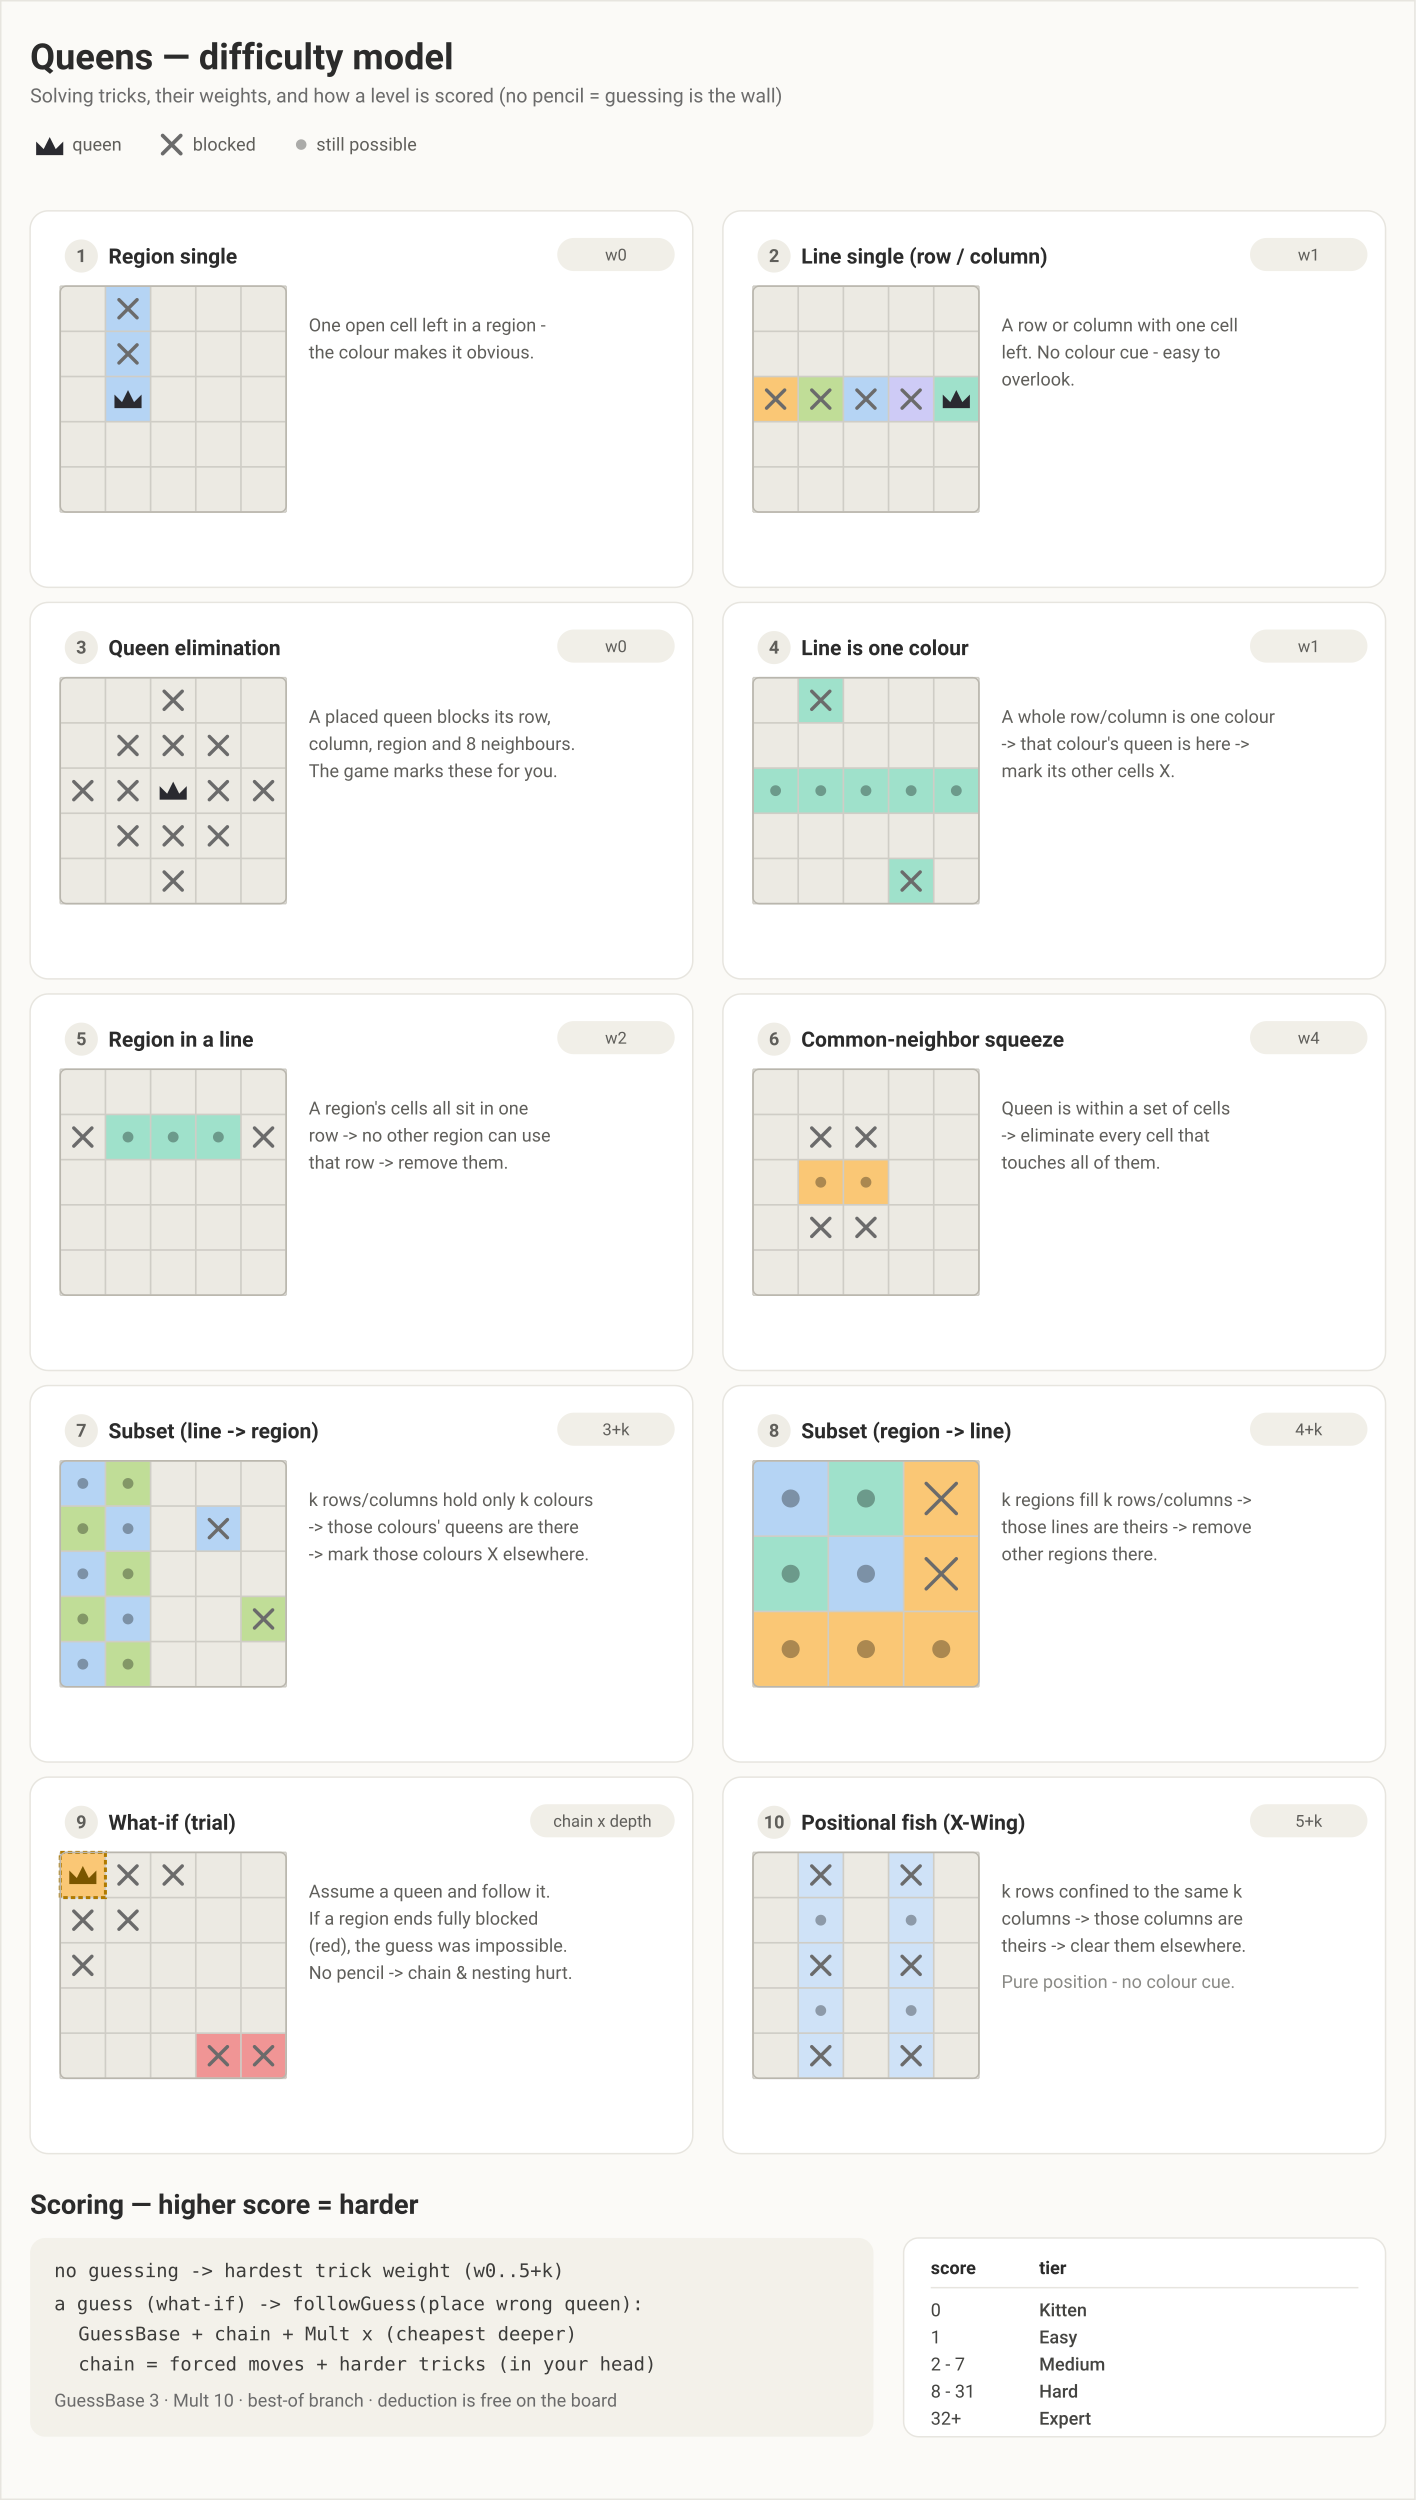
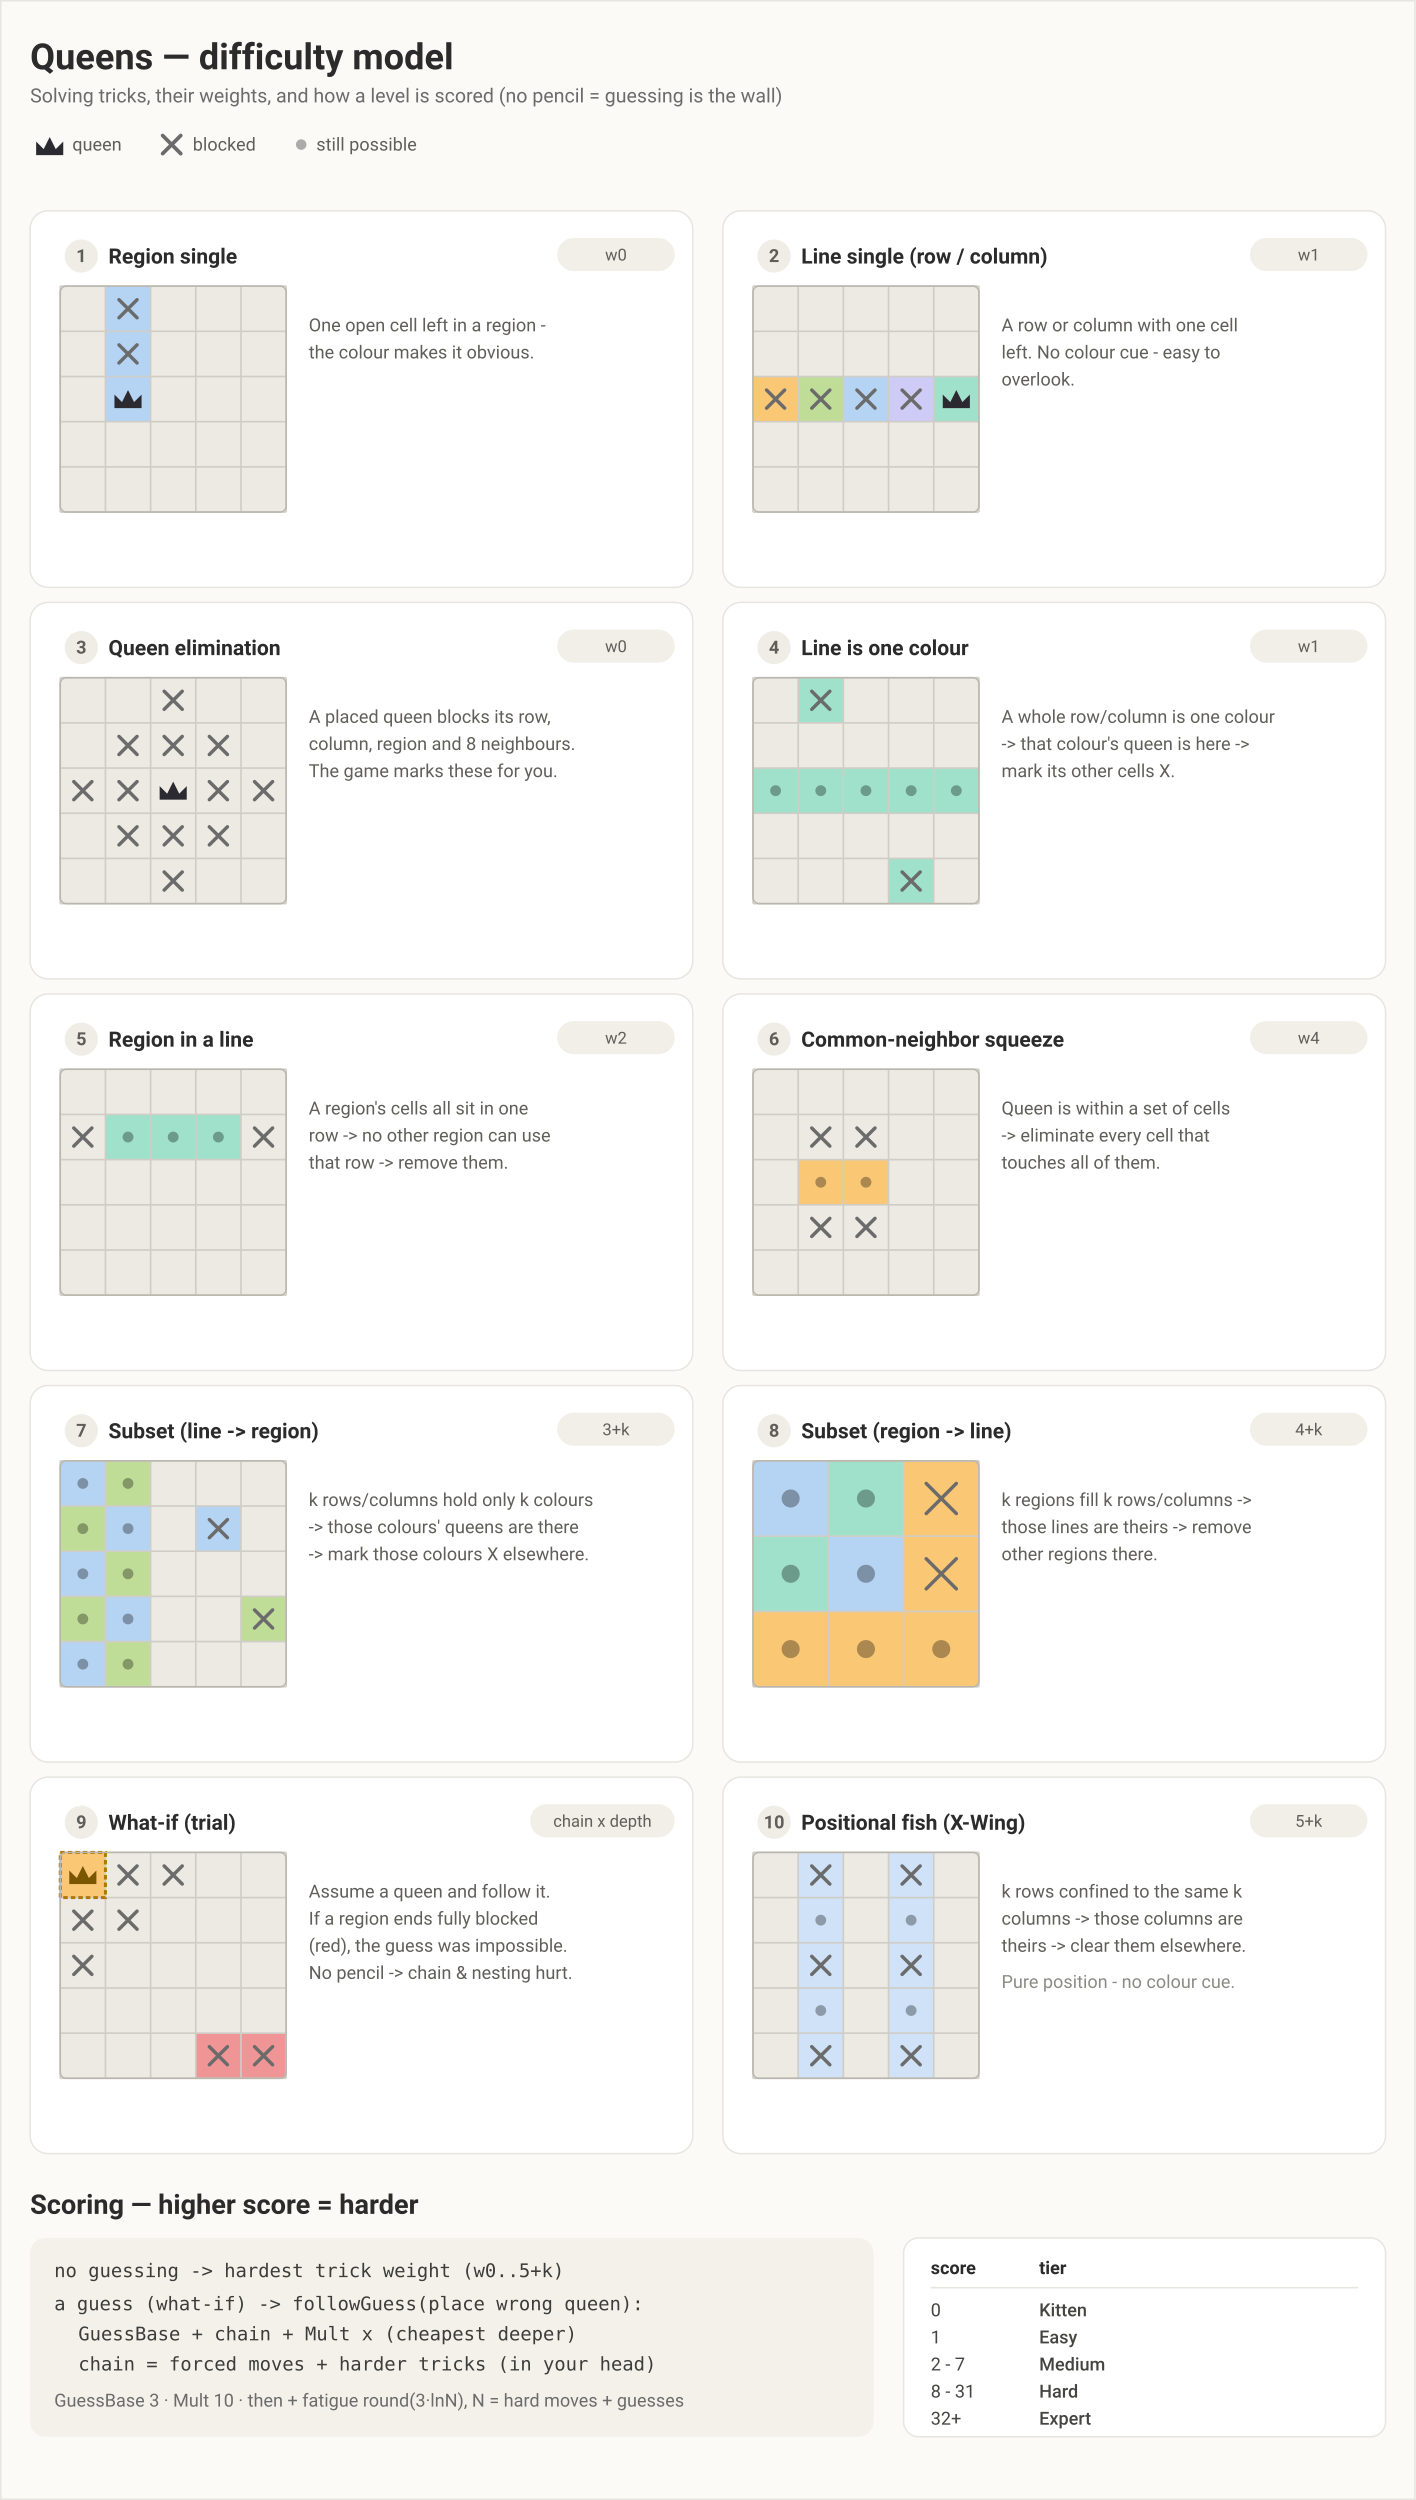
<svg xmlns="http://www.w3.org/2000/svg" viewBox="0 0 940 1660" role="img" font-family="ui-sans-serif, system-ui, -apple-system, Segoe UI, Roboto, sans-serif">
  <defs>
    <g id="cr">
      <path d="M3 17L3 8L8 13L12 5L16 13L21 8L21 17Z" />
    </g>
  </defs>
  <rect x="0" y="0" width="940" height="1660" fill="#FBFAF7" />
  <rect x="0.5" y="0.5" width="939" height="1659" fill="none" stroke="#E7E5DF" />
  <text x="20" y="46" font-size="24" font-weight="600" fill="#2b2b2b">Queens — difficulty model</text>
  <text x="20" y="68" font-size="13" fill="#6b6b6b">Solving tricks, their weights, and how a level is scored (no pencil = guessing is the wall)</text>
  <use href="#cr" x="21" y="86" fill="#2a2a30" />
  <text x="48" y="100" font-size="12" fill="#5f5e5a">queen</text>
  <path d="M108 90L120 102M120 90L108 102" stroke="#6b6b6b" stroke-width="2.5" stroke-linecap="round" />
  <text x="128" y="100" font-size="12" fill="#5f5e5a">blocked</text>
  <circle cx="200" cy="96" r="3.5" fill="#000" fill-opacity="0.32" />
  <text x="210" y="100" font-size="12" fill="#5f5e5a">still possible</text>
  <g font-size="12" fill="#5f5e5a">
    <rect x="20" y="140" width="440" height="250" rx="12" fill="#fff" stroke="#E7E5DF" />
    <circle cx="54" cy="170" r="11" fill="#EFEDE6" />
    <text x="54" y="174" font-size="12" font-weight="600" fill="#5f5e5a" text-anchor="middle">1</text>
    <text x="72" y="175" font-size="14" font-weight="600" fill="#2b2b2b">Region single</text>
    <rect x="370" y="158" width="78" height="22" rx="11" fill="#F1EFE8" />
    <text x="409" y="173" font-size="11" fill="#5f5e5a" text-anchor="middle">w0</text>
    <rect x="40" y="190" width="150" height="150" rx="4" fill="#ECEAE3" />
    <rect x="70" y="190" width="30" height="30" fill="#B5D4F4" />
    <rect x="70" y="220" width="30" height="30" fill="#B5D4F4" />
    <rect x="70" y="250" width="30" height="30" fill="#B5D4F4" />
    <path d="M40 190V340M70 190V340M100 190V340M130 190V340M160 190V340M190 190V340M40 190H190M40 220H190M40 250H190M40 280H190M40 310H190M40 340H190" stroke="#cfcdc6" stroke-width="1.1" fill="none" />
    <path d="M79 199L91 211M91 199L79 211M79 229L91 241M91 229L79 241" stroke="#6b6b6b" stroke-width="2.3" stroke-linecap="round" />
    <use href="#cr" x="73" y="254" fill="#2a2a30" />
    <rect x="40" y="190" width="150" height="150" rx="4" fill="none" stroke="#b9b6ad" />
    <text x="205" y="220">One open cell left in a region -</text>
    <text x="205" y="238">the colour makes it obvious.</text>
    <rect x="480" y="140" width="440" height="250" rx="12" fill="#fff" stroke="#E7E5DF" />
    <circle cx="514" cy="170" r="11" fill="#EFEDE6" />
    <text x="514" y="174" font-size="12" font-weight="600" fill="#5f5e5a" text-anchor="middle">2</text>
    <text x="532" y="175" font-size="14" font-weight="600" fill="#2b2b2b">Line single (row / column)</text>
    <rect x="830" y="158" width="78" height="22" rx="11" fill="#F1EFE8" />
    <text x="869" y="173" font-size="11" fill="#5f5e5a" text-anchor="middle">w1</text>
    <rect x="500" y="190" width="150" height="150" rx="4" fill="#ECEAE3" />
    <rect x="500" y="250" width="30" height="30" fill="#FAC775" />
    <rect x="530" y="250" width="30" height="30" fill="#C0DD97" />
    <rect x="560" y="250" width="30" height="30" fill="#B5D4F4" />
    <rect x="590" y="250" width="30" height="30" fill="#CECBF6" />
    <rect x="620" y="250" width="30" height="30" fill="#9FE1CB" />
    <path d="M500 190V340M530 190V340M560 190V340M590 190V340M620 190V340M650 190V340M500 190H650M500 220H650M500 250H650M500 280H650M500 310H650M500 340H650" stroke="#cfcdc6" stroke-width="1.1" fill="none" />
    <path d="M509 259L521 271M521 259L509 271M539 259L551 271M551 259L539 271M569 259L581 271M581 259L569 271M599 259L611 271M611 259L599 271" stroke="#6b6b6b" stroke-width="2.3" stroke-linecap="round" />
    <use href="#cr" x="623" y="254" fill="#2a2a30" />
    <rect x="500" y="190" width="150" height="150" rx="4" fill="none" stroke="#b9b6ad" />
    <text x="665" y="220">A row or column with one cell</text>
    <text x="665" y="238">left. No colour cue - easy to</text>
    <text x="665" y="256">overlook.</text>
    <rect x="20" y="400" width="440" height="250" rx="12" fill="#fff" stroke="#E7E5DF" />
    <circle cx="54" cy="430" r="11" fill="#EFEDE6" />
    <text x="54" y="434" font-size="12" font-weight="600" fill="#5f5e5a" text-anchor="middle">3</text>
    <text x="72" y="435" font-size="14" font-weight="600" fill="#2b2b2b">Queen elimination</text>
    <rect x="370" y="418" width="78" height="22" rx="11" fill="#F1EFE8" />
    <text x="409" y="433" font-size="11" fill="#5f5e5a" text-anchor="middle">w0</text>
    <rect x="40" y="450" width="150" height="150" rx="4" fill="#ECEAE3" />
    <path d="M40 450V600M70 450V600M100 450V600M130 450V600M160 450V600M190 450V600M40 450H190M40 480H190M40 510H190M40 540H190M40 570H190M40 600H190" stroke="#cfcdc6" stroke-width="1.1" fill="none" />
    <path d="M49 519L61 531M61 519L49 531M79 519L91 531M91 519L79 531M139 519L151 531M151 519L139 531M169 519L181 531M181 519L169 531M109 459L121 471M121 459L109 471M109 489L121 501M121 489L109 501M109 549L121 561M121 549L109 561M109 579L121 591M121 579L109 591M79 489L91 501M91 489L79 501M139 489L151 501M151 489L139 501M79 549L91 561M91 549L79 561M139 549L151 561M151 549L139 561" stroke="#6b6b6b" stroke-width="2.3" stroke-linecap="round" />
    <use href="#cr" x="103" y="514" fill="#2a2a30" />
    <rect x="40" y="450" width="150" height="150" rx="4" fill="none" stroke="#b9b6ad" />
    <text x="205" y="480">A placed queen blocks its row,</text>
    <text x="205" y="498">column, region and 8 neighbours.</text>
    <text x="205" y="516">The game marks these for you.</text>
    <rect x="480" y="400" width="440" height="250" rx="12" fill="#fff" stroke="#E7E5DF" />
    <circle cx="514" cy="430" r="11" fill="#EFEDE6" />
    <text x="514" y="434" font-size="12" font-weight="600" fill="#5f5e5a" text-anchor="middle">4</text>
    <text x="532" y="435" font-size="14" font-weight="600" fill="#2b2b2b">Line is one colour</text>
    <rect x="830" y="418" width="78" height="22" rx="11" fill="#F1EFE8" />
    <text x="869" y="433" font-size="11" fill="#5f5e5a" text-anchor="middle">w1</text>
    <rect x="500" y="450" width="150" height="150" rx="4" fill="#ECEAE3" />
    <rect x="500" y="510" width="30" height="30" fill="#9FE1CB" />
    <rect x="530" y="510" width="30" height="30" fill="#9FE1CB" />
    <rect x="560" y="510" width="30" height="30" fill="#9FE1CB" />
    <rect x="590" y="510" width="30" height="30" fill="#9FE1CB" />
    <rect x="620" y="510" width="30" height="30" fill="#9FE1CB" />
    <rect x="530" y="450" width="30" height="30" fill="#9FE1CB" />
    <rect x="590" y="570" width="30" height="30" fill="#9FE1CB" />
    <path d="M500 450V600M530 450V600M560 450V600M590 450V600M620 450V600M650 450V600M500 450H650M500 480H650M500 510H650M500 540H650M500 570H650M500 600H650" stroke="#cfcdc6" stroke-width="1.1" fill="none" />
    <path d="M539 459L551 471M551 459L539 471M599 579L611 591M611 579L599 591" stroke="#6b6b6b" stroke-width="2.3" stroke-linecap="round" />
    <circle cx="515" cy="525" r="3.6" fill="#000" fill-opacity="0.32" />
    <circle cx="545" cy="525" r="3.6" fill="#000" fill-opacity="0.32" />
    <circle cx="575" cy="525" r="3.6" fill="#000" fill-opacity="0.32" />
    <circle cx="605" cy="525" r="3.6" fill="#000" fill-opacity="0.32" />
    <circle cx="635" cy="525" r="3.6" fill="#000" fill-opacity="0.32" />
    <rect x="500" y="450" width="150" height="150" rx="4" fill="none" stroke="#b9b6ad" />
    <text x="665" y="480">A whole row/column is one colour</text>
    <text x="665" y="498">-&gt; that colour's queen is here -&gt;</text>
    <text x="665" y="516">mark its other cells X.</text>
    <rect x="20" y="660" width="440" height="250" rx="12" fill="#fff" stroke="#E7E5DF" />
    <circle cx="54" cy="690" r="11" fill="#EFEDE6" />
    <text x="54" y="694" font-size="12" font-weight="600" fill="#5f5e5a" text-anchor="middle">5</text>
    <text x="72" y="695" font-size="14" font-weight="600" fill="#2b2b2b">Region in a line</text>
    <rect x="370" y="678" width="78" height="22" rx="11" fill="#F1EFE8" />
    <text x="409" y="693" font-size="11" fill="#5f5e5a" text-anchor="middle">w2</text>
    <rect x="40" y="710" width="150" height="150" rx="4" fill="#ECEAE3" />
    <rect x="70" y="740" width="30" height="30" fill="#9FE1CB" />
    <rect x="100" y="740" width="30" height="30" fill="#9FE1CB" />
    <rect x="130" y="740" width="30" height="30" fill="#9FE1CB" />
    <path d="M40 710V860M70 710V860M100 710V860M130 710V860M160 710V860M190 710V860M40 710H190M40 740H190M40 770H190M40 800H190M40 830H190M40 860H190" stroke="#cfcdc6" stroke-width="1.1" fill="none" />
    <path d="M49 749L61 761M61 749L49 761M169 749L181 761M181 749L169 761" stroke="#6b6b6b" stroke-width="2.3" stroke-linecap="round" />
    <circle cx="85" cy="755" r="3.6" fill="#000" fill-opacity="0.32" />
    <circle cx="115" cy="755" r="3.6" fill="#000" fill-opacity="0.32" />
    <circle cx="145" cy="755" r="3.6" fill="#000" fill-opacity="0.32" />
    <rect x="40" y="710" width="150" height="150" rx="4" fill="none" stroke="#b9b6ad" />
    <text x="205" y="740">A region's cells all sit in one</text>
    <text x="205" y="758">row -&gt; no other region can use</text>
    <text x="205" y="776">that row -&gt; remove them.</text>
    <rect x="480" y="660" width="440" height="250" rx="12" fill="#fff" stroke="#E7E5DF" />
    <circle cx="514" cy="690" r="11" fill="#EFEDE6" />
    <text x="514" y="694" font-size="12" font-weight="600" fill="#5f5e5a" text-anchor="middle">6</text>
    <text x="532" y="695" font-size="14" font-weight="600" fill="#2b2b2b">Common-neighbor squeeze</text>
    <rect x="830" y="678" width="78" height="22" rx="11" fill="#F1EFE8" />
    <text x="869" y="693" font-size="11" fill="#5f5e5a" text-anchor="middle">w4</text>
    <rect x="500" y="710" width="150" height="150" rx="4" fill="#ECEAE3" />
    <rect x="530" y="770" width="30" height="30" fill="#FAC775" />
    <rect x="560" y="770" width="30" height="30" fill="#FAC775" />
    <path d="M500 710V860M530 710V860M560 710V860M590 710V860M620 710V860M650 710V860M500 710H650M500 740H650M500 770H650M500 800H650M500 830H650M500 860H650" stroke="#cfcdc6" stroke-width="1.1" fill="none" />
    <path d="M539 749L551 761M551 749L539 761M569 749L581 761M581 749L569 761M539 809L551 821M551 809L539 821M569 809L581 821M581 809L569 821" stroke="#6b6b6b" stroke-width="2.3" stroke-linecap="round" />
    <circle cx="545" cy="785" r="3.6" fill="#000" fill-opacity="0.32" />
    <circle cx="575" cy="785" r="3.6" fill="#000" fill-opacity="0.32" />
    <rect x="500" y="710" width="150" height="150" rx="4" fill="none" stroke="#b9b6ad" />
    <text x="665" y="740">Queen is within a set of cells</text>
    <text x="665" y="758">-&gt; eliminate every cell that</text>
    <text x="665" y="776">touches all of them.</text>
    <rect x="20" y="920" width="440" height="250" rx="12" fill="#fff" stroke="#E7E5DF" />
    <circle cx="54" cy="950" r="11" fill="#EFEDE6" />
    <text x="54" y="954" font-size="12" font-weight="600" fill="#5f5e5a" text-anchor="middle">7</text>
    <text x="72" y="955" font-size="14" font-weight="600" fill="#2b2b2b">Subset (line -&gt; region)</text>
    <rect x="370" y="938" width="78" height="22" rx="11" fill="#F1EFE8" />
    <text x="409" y="953" font-size="11" fill="#5f5e5a" text-anchor="middle">3+k</text>
    <rect x="40" y="970" width="150" height="150" rx="4" fill="#ECEAE3" />
    <rect x="40" y="970" width="30" height="30" fill="#B5D4F4" />
    <rect x="40" y="1000" width="30" height="30" fill="#C0DD97" />
    <rect x="40" y="1030" width="30" height="30" fill="#B5D4F4" />
    <rect x="40" y="1060" width="30" height="30" fill="#C0DD97" />
    <rect x="40" y="1090" width="30" height="30" fill="#B5D4F4" />
    <rect x="70" y="970" width="30" height="30" fill="#C0DD97" />
    <rect x="70" y="1000" width="30" height="30" fill="#B5D4F4" />
    <rect x="70" y="1030" width="30" height="30" fill="#C0DD97" />
    <rect x="70" y="1060" width="30" height="30" fill="#B5D4F4" />
    <rect x="70" y="1090" width="30" height="30" fill="#C0DD97" />
    <rect x="130" y="1000" width="30" height="30" fill="#B5D4F4" />
    <rect x="160" y="1060" width="30" height="30" fill="#C0DD97" />
    <path d="M40 970V1120M70 970V1120M100 970V1120M130 970V1120M160 970V1120M190 970V1120M40 970H190M40 1000H190M40 1030H190M40 1060H190M40 1090H190M40 1120H190" stroke="#cfcdc6" stroke-width="1.1" fill="none" />
    <path d="M139 1009L151 1021M151 1009L139 1021M169 1069L181 1081M181 1069L169 1081" stroke="#6b6b6b" stroke-width="2.3" stroke-linecap="round" />
    <circle cx="55" cy="985" r="3.6" fill="#000" fill-opacity="0.32" />
    <circle cx="55" cy="1015" r="3.6" fill="#000" fill-opacity="0.32" />
    <circle cx="55" cy="1045" r="3.6" fill="#000" fill-opacity="0.32" />
    <circle cx="55" cy="1075" r="3.6" fill="#000" fill-opacity="0.32" />
    <circle cx="55" cy="1105" r="3.6" fill="#000" fill-opacity="0.32" />
    <circle cx="85" cy="985" r="3.6" fill="#000" fill-opacity="0.32" />
    <circle cx="85" cy="1015" r="3.6" fill="#000" fill-opacity="0.32" />
    <circle cx="85" cy="1045" r="3.6" fill="#000" fill-opacity="0.32" />
    <circle cx="85" cy="1075" r="3.6" fill="#000" fill-opacity="0.32" />
    <circle cx="85" cy="1105" r="3.6" fill="#000" fill-opacity="0.32" />
    <rect x="40" y="970" width="150" height="150" rx="4" fill="none" stroke="#b9b6ad" />
    <text x="205" y="1000">k rows/columns hold only k colours</text>
    <text x="205" y="1018">-&gt; those colours' queens are there</text>
    <text x="205" y="1036">-&gt; mark those colours X elsewhere.</text>
    <rect x="480" y="920" width="440" height="250" rx="12" fill="#fff" stroke="#E7E5DF" />
    <circle cx="514" cy="950" r="11" fill="#EFEDE6" />
    <text x="514" y="954" font-size="12" font-weight="600" fill="#5f5e5a" text-anchor="middle">8</text>
    <text x="532" y="955" font-size="14" font-weight="600" fill="#2b2b2b">Subset (region -&gt; line)</text>
    <rect x="830" y="938" width="78" height="22" rx="11" fill="#F1EFE8" />
    <text x="869" y="953" font-size="11" fill="#5f5e5a" text-anchor="middle">4+k</text>
    <rect x="500" y="970" width="150" height="150" rx="4" fill="#ECEAE3" />
    <rect x="500" y="970" width="50" height="50" fill="#B5D4F4" />
    <rect x="550" y="970" width="50" height="50" fill="#9FE1CB" />
    <rect x="600" y="970" width="50" height="50" fill="#FAC775" />
    <rect x="500" y="1020" width="50" height="50" fill="#9FE1CB" />
    <rect x="550" y="1020" width="50" height="50" fill="#B5D4F4" />
    <rect x="600" y="1020" width="50" height="50" fill="#FAC775" />
    <rect x="500" y="1070" width="50" height="50" fill="#FAC775" />
    <rect x="550" y="1070" width="50" height="50" fill="#FAC775" />
    <rect x="600" y="1070" width="50" height="50" fill="#FAC775" />
    <path d="M500 970V1120M550 970V1120M600 970V1120M650 970V1120M500 970H650M500 1020H650M500 1070H650M500 1120H650" stroke="#cfcdc6" stroke-width="1.1" fill="none" />
    <path d="M615 985L635 1005M635 985L615 1005M615 1035L635 1055M635 1035L615 1055" stroke="#6b6b6b" stroke-width="2.3" stroke-linecap="round" />
    <circle cx="525" cy="995" r="6.0" fill="#000" fill-opacity="0.32" />
    <circle cx="575" cy="995" r="6.0" fill="#000" fill-opacity="0.32" />
    <circle cx="525" cy="1045" r="6.0" fill="#000" fill-opacity="0.32" />
    <circle cx="575" cy="1045" r="6.0" fill="#000" fill-opacity="0.32" />
    <circle cx="525" cy="1095" r="6.0" fill="#000" fill-opacity="0.32" />
    <circle cx="575" cy="1095" r="6.0" fill="#000" fill-opacity="0.32" />
    <circle cx="625" cy="1095" r="6.0" fill="#000" fill-opacity="0.32" />
    <rect x="500" y="970" width="150" height="150" rx="4" fill="none" stroke="#b9b6ad" />
    <text x="665" y="1000">k regions fill k rows/columns -&gt;</text>
    <text x="665" y="1018">those lines are theirs -&gt; remove</text>
    <text x="665" y="1036">other regions there.</text>
    <rect x="20" y="1180" width="440" height="250" rx="12" fill="#fff" stroke="#E7E5DF" />
    <circle cx="54" cy="1210" r="11" fill="#EFEDE6" />
    <text x="54" y="1214" font-size="12" font-weight="600" fill="#5f5e5a" text-anchor="middle">9</text>
    <text x="72" y="1215" font-size="14" font-weight="600" fill="#2b2b2b">What-if (trial)</text>
    <rect x="352" y="1198" width="96" height="22" rx="11" fill="#F1EFE8" />
    <text x="400" y="1213" font-size="11" fill="#5f5e5a" text-anchor="middle">chain x depth</text>
    <rect x="40" y="1230" width="150" height="150" rx="4" fill="#ECEAE3" />
    <rect x="40" y="1230" width="30" height="30" fill="#FAC775" />
    <rect x="130" y="1350" width="30" height="30" fill="#F09595" />
    <rect x="160" y="1350" width="30" height="30" fill="#F09595" />
    <path d="M40 1230V1380M70 1230V1380M100 1230V1380M130 1230V1380M160 1230V1380M190 1230V1380M40 1230H190M40 1260H190M40 1290H190M40 1320H190M40 1350H190M40 1380H190" stroke="#cfcdc6" stroke-width="1.1" fill="none" />
    <path d="M79 1239L91 1251M91 1239L79 1251M109 1239L121 1251M121 1239L109 1251M49 1269L61 1281M61 1269L49 1281M49 1299L61 1311M61 1299L49 1311M79 1269L91 1281M91 1269L79 1281M139 1359L151 1371M151 1359L139 1371M169 1359L181 1371M181 1359L169 1371" stroke="#6b6b6b" stroke-width="2.3" stroke-linecap="round" />
    <rect x="40" y="1230" width="30" height="30" fill="none" stroke="#b07a00" stroke-width="2" stroke-dasharray="3 2" />
    <use href="#cr" x="43" y="1234" fill="#7a5600" />
    <rect x="40" y="1230" width="150" height="150" rx="4" fill="none" stroke="#b9b6ad" />
    <text x="205" y="1260">Assume a queen and follow it.</text>
    <text x="205" y="1278">If a region ends fully blocked</text>
    <text x="205" y="1296">(red), the guess was impossible.</text>
    <text x="205" y="1314">No pencil -&gt; chain &amp; nesting hurt.</text>
    <rect x="480" y="1180" width="440" height="250" rx="12" fill="#fff" stroke="#E7E5DF" />
    <circle cx="514" cy="1210" r="11" fill="#EFEDE6" />
    <text x="514" y="1214" font-size="12" font-weight="600" fill="#5f5e5a" text-anchor="middle">10</text>
    <text x="532" y="1215" font-size="14" font-weight="600" fill="#2b2b2b">Positional fish (X-Wing)</text>
    <rect x="830" y="1198" width="78" height="22" rx="11" fill="#F1EFE8" />
    <text x="869" y="1213" font-size="11" fill="#5f5e5a" text-anchor="middle">5+k</text>
    <rect x="500" y="1230" width="150" height="150" rx="4" fill="#ECEAE3" />
    <rect x="530" y="1230" width="30" height="150" fill="#CFE2F7" />
    <rect x="590" y="1230" width="30" height="150" fill="#CFE2F7" />
    <path d="M500 1230V1380M530 1230V1380M560 1230V1380M590 1230V1380M620 1230V1380M650 1230V1380M500 1230H650M500 1260H650M500 1290H650M500 1320H650M500 1350H650M500 1380H650" stroke="#cfcdc6" stroke-width="1.1" fill="none" />
    <path d="M539 1239L551 1251M551 1239L539 1251M599 1239L611 1251M611 1239L599 1251M539 1299L551 1311M551 1299L539 1311M599 1299L611 1311M611 1299L599 1311M539 1359L551 1371M551 1359L539 1371M599 1359L611 1371M611 1359L599 1371" stroke="#6b6b6b" stroke-width="2.3" stroke-linecap="round" />
    <circle cx="545" cy="1275" r="3.6" fill="#000" fill-opacity="0.32" />
    <circle cx="605" cy="1275" r="3.6" fill="#000" fill-opacity="0.32" />
    <circle cx="545" cy="1335" r="3.6" fill="#000" fill-opacity="0.32" />
    <circle cx="605" cy="1335" r="3.6" fill="#000" fill-opacity="0.32" />
    <rect x="500" y="1230" width="150" height="150" rx="4" fill="none" stroke="#b9b6ad" />
    <text x="665" y="1260">k rows confined to the same k</text>
    <text x="665" y="1278">columns -&gt; those columns are</text>
    <text x="665" y="1296">theirs -&gt; clear them elsewhere.</text>
    <text x="665" y="1320" fill="#8a8a86">Pure position - no colour cue.</text>
  </g>
  <text x="20" y="1470" font-size="18" font-weight="600" fill="#2b2b2b">Scoring — higher score = harder</text>
  <rect x="20" y="1486" width="560" height="132" rx="10" fill="#F3F1EA" />
  <g font-family="ui-monospace, Menlo, Consolas, monospace" font-size="12.5" fill="#3c3c3a">
    <text x="36" y="1512">no guessing      -&gt; hardest trick weight (w0..5+k)</text>
    <text x="36" y="1534">a guess (what-if) -&gt; followGuess(place wrong queen):</text>
    <text x="52" y="1554">GuessBase + chain + Mult x (cheapest deeper)</text>
    <text x="52" y="1574">chain = forced moves + harder tricks (in your head)</text>
  </g>
-   <text x="36" y="1598" font-size="12" fill="#6b6b6b">GuessBase 3 · Mult 10 · best-of branch · deduction is free on the board</text>
+   <text x="36" y="1598" font-size="12" fill="#6b6b6b">GuessBase 3 · Mult 10 · then + fatigue round(3·lnN), N = hard moves + guesses</text>
  <rect x="600" y="1486" width="320" height="132" rx="10" fill="#fff" stroke="#E7E5DF" />
  <text x="618" y="1510" font-size="12" font-weight="600" fill="#2b2b2b">score</text>
  <text x="690" y="1510" font-size="12" font-weight="600" fill="#2b2b2b">tier</text>
  <line x1="618" y1="1519" x2="902" y2="1519" stroke="#E7E5DF" />
  <g font-size="12" fill="#444441">
    <text x="618" y="1538">0</text>
    <text x="690" y="1538" font-weight="500">Kitten</text>
    <text x="618" y="1556">1</text>
    <text x="690" y="1556" font-weight="500">Easy</text>
    <text x="618" y="1574">2 - 7</text>
    <text x="690" y="1574" font-weight="500">Medium</text>
    <text x="618" y="1592">8 - 31</text>
    <text x="690" y="1592" font-weight="500">Hard</text>
    <text x="618" y="1610">32+</text>
    <text x="690" y="1610" font-weight="500">Expert</text>
  </g>
</svg>
